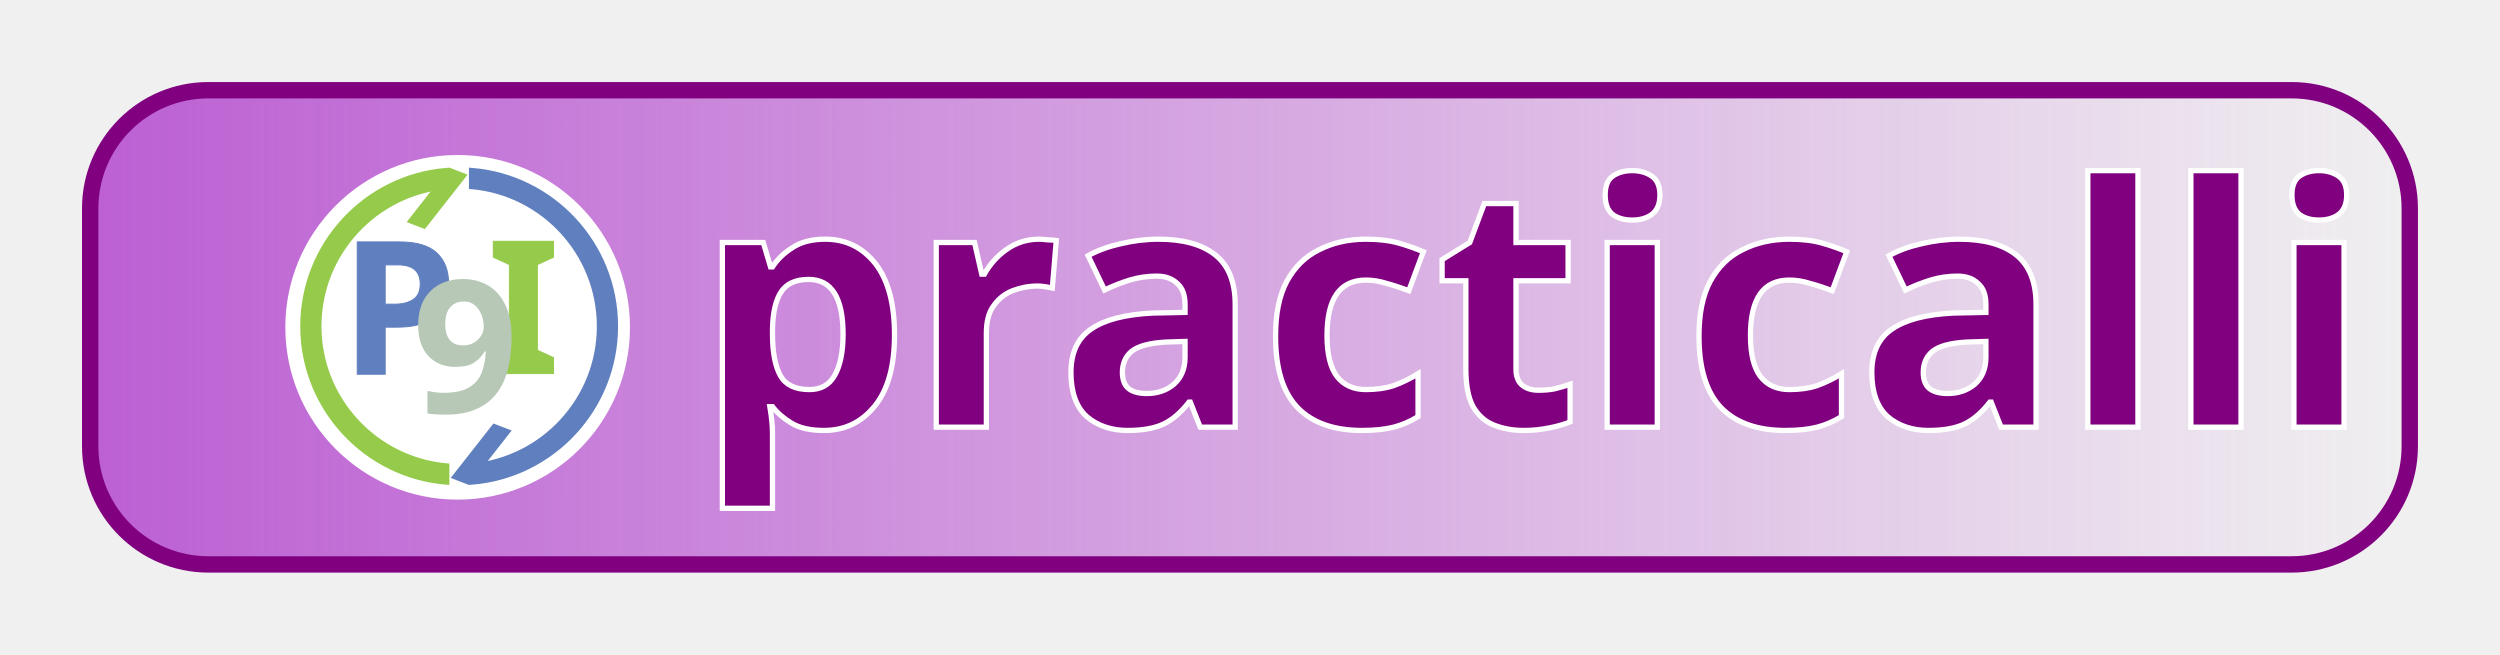
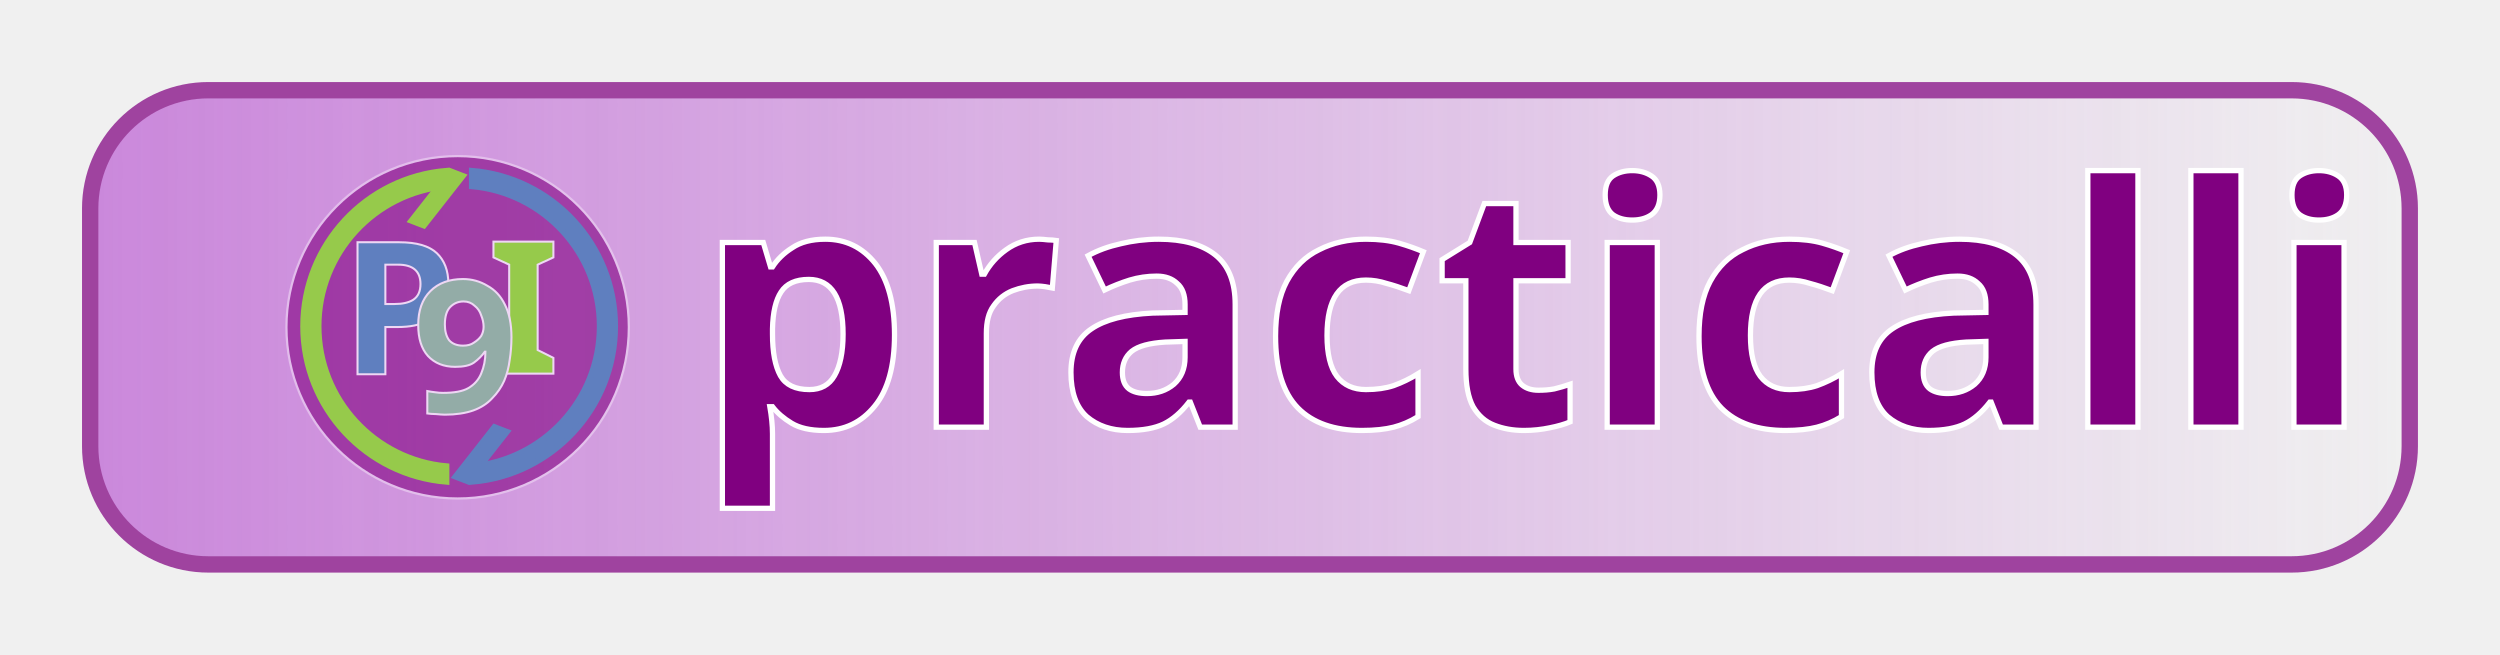
- <svg xmlns="http://www.w3.org/2000/svg" xmlns:ns1="http://www.openswatchbook.org/uri/2009/osb" xmlns:xlink="http://www.w3.org/1999/xlink" width="243.825" height="63.845" viewBox="0 0 64.512 16.892" version="1.1" id="svg8">
+ <svg xmlns="http://www.w3.org/2000/svg" xmlns:xlink="http://www.w3.org/1999/xlink" width="243.825" height="63.845" viewBox="0 0 64.512 16.892" version="1.1" id="svg8">
  <defs id="defs2">
    <linearGradient id="linearGradient17048">
      <stop style="stop-color:#bc5fd3;stop-opacity:1;" offset="0" id="stop17044" />
      <stop style="stop-color:#bc5fd3;stop-opacity:0;" offset="1" id="stop17046" />
    </linearGradient>
-     <linearGradient id="linearGradient17040" ns1:paint="solid">
+     <linearGradient id="linearGradient17040">
      <stop style="stop-color:#bc5fd3;stop-opacity:1;" offset="0" id="stop17038" />
    </linearGradient>
    <linearGradient id="linearGradient4221">
      <stop id="stop4223" offset="0" style="stop-color:#c0c0dc;stop-opacity:1" />
      <stop style="stop-color:#c0c0dd;stop-opacity:1" offset="0.114" id="stop4225" />
      <stop id="stop4227" offset="0.479" style="stop-color:#a191bf;stop-opacity:1" />
      <stop id="stop4229" offset="1" style="stop-color:#625681;stop-opacity:1" />
    </linearGradient>
    <linearGradient gradientTransform="matrix(0.4887125,0,0,0.4887125,7.567404,560.782)" xlink:href="#linearGradient4274" id="linearGradient7595" x1="-0.654" y1="934.566" x2="46.893" y2="951.898" gradientUnits="userSpaceOnUse" />
    <linearGradient id="linearGradient4274">
      <stop id="stop4276" offset="0" style="stop-color:#eeeeec;stop-opacity:1" />
      <stop style="stop-color:#eeeeec;stop-opacity:1" offset="0.084" id="stop4181" />
      <stop id="stop4280" offset="0.351" style="stop-color:#eeeeec;stop-opacity:1" />
      <stop id="stop4282" offset="1" style="stop-color:#e0d5d5;stop-opacity:1" />
    </linearGradient>
    <linearGradient xlink:href="#linearGradient7589" id="linearGradient4317" x1="303.644" y1="608.878" x2="396.91" y2="672.258" gradientUnits="userSpaceOnUse" gradientTransform="matrix(0.1922971,0.06206447,-0.1003191,0.1702386,27.9476,914.5521)" />
    <linearGradient id="linearGradient7589">
      <stop id="stop7591" offset="0" style="stop-color:#351347;stop-opacity:1" />
      <stop id="stop7593" offset="1" style="stop-color:#5c3566;stop-opacity:0;" />
    </linearGradient>
    <linearGradient xlink:href="#linearGradient4311" id="linearGradient4301" x1="306.884" y1="425.158" x2="377.032" y2="364.663" gradientUnits="userSpaceOnUse" gradientTransform="matrix(0.07485012,0.08932098,-0.08626544,0.06221301,53.22269,961.6441)" />
    <linearGradient id="linearGradient4311">
      <stop style="stop-color:#351e47;stop-opacity:1" offset="0" id="stop4313" />
      <stop style="stop-color:#5c3566;stop-opacity:0;" offset="1" id="stop4315" />
    </linearGradient>
    <linearGradient xlink:href="#linearGradient4274" id="linearGradient4230" x1="267.654" y1="527.335" x2="329.167" y2="429.496" gradientUnits="userSpaceOnUse" gradientTransform="matrix(0.1515328,0.0143268,-0.0143268,0.1515328,-12.64197,950.2851)" />
    <linearGradient xlink:href="#linearGradient4196" id="linearGradient5577" x1="308.41" y1="511.441" x2="190.849" y2="465.961" gradientUnits="userSpaceOnUse" gradientTransform="matrix(-0.13467,0.03941451,0.04093431,0.1398628,58.64004,937.7004)" />
    <linearGradient id="linearGradient4196">
      <stop style="stop-color:#ffffff;stop-opacity:1" offset="0" id="stop4198" />
      <stop id="stop4200" offset="0.114" style="stop-color:#fffff2;stop-opacity:1" />
      <stop style="stop-color:#d2acd2;stop-opacity:1" offset="0.479" id="stop4202" />
      <stop style="stop-color:#123069;stop-opacity:1" offset="1" id="stop4204" />
    </linearGradient>
    <radialGradient xlink:href="#linearGradient6003" id="radialGradient5136-0-6-65" cx="322.171" cy="472.517" fx="322.171" fy="472.517" r="169" gradientUnits="userSpaceOnUse" gradientTransform="matrix(0.3389967,0.2147401,-0.1968862,0.269826,-1209.226,-630.6322)" />
    <linearGradient id="linearGradient6003">
      <stop id="stop6005" offset="0" style="stop-color:#c2c6db;stop-opacity:1" />
      <stop style="stop-color:#bab1e0;stop-opacity:1" offset="0.34" id="stop6007" />
      <stop style="stop-color:#8d77a3;stop-opacity:1" offset="0.444" id="stop6009" />
      <stop id="stop6011" offset="0.552" style="stop-color:#675a84;stop-opacity:1" />
      <stop id="stop6013" offset="1" style="stop-color:#050846;stop-opacity:1" />
    </linearGradient>
    <radialGradient xlink:href="#linearGradient6003" id="radialGradient5136-0-6-6-8-3-1" cx="322.171" cy="472.517" fx="322.171" fy="472.517" r="169" gradientUnits="userSpaceOnUse" gradientTransform="matrix(0.1902571,0.1047134,-0.1104996,0.1315748,-966.7619,-798.6685)" />
    <radialGradient xlink:href="#linearGradient6003" id="radialGradient5136-0-6-6-8-8-8" cx="322.171" cy="472.517" fx="322.171" fy="472.517" r="169" gradientUnits="userSpaceOnUse" gradientTransform="matrix(0.1361054,0.07855904,-0.0790488,0.09871133,-780.5823,-1164.647)" />
    <radialGradient xlink:href="#linearGradient6003" id="radialGradient5136-0-6-6-8-6" cx="322.171" cy="472.517" fx="322.171" fy="472.517" r="169" gradientUnits="userSpaceOnUse" gradientTransform="matrix(0.184454,0.09675949,-0.1071292,0.1215805,-859.3738,-1098.305)" />
    <radialGradient xlink:href="#linearGradient6003" id="radialGradient5136-0-6-6-2" cx="322.171" cy="472.517" fx="322.171" fy="472.517" r="169" gradientUnits="userSpaceOnUse" gradientTransform="matrix(0.3358231,0.2051248,-0.1950431,0.2577443,-945.1424,-758.6536)" />
    <radialGradient xlink:href="#linearGradient6003" id="radialGradient5136-0-6-65-3" cx="322.171" cy="472.517" fx="322.171" fy="472.517" r="169" gradientUnits="userSpaceOnUse" gradientTransform="matrix(0.3533023,0.2238022,-0.2051948,0.2812126,-702.2763,-398.3032)" />
    <radialGradient xlink:href="#linearGradient6003" id="radialGradient5136-0-6-6-8-3-1-9" cx="322.171" cy="472.517" fx="322.171" fy="472.517" r="169" gradientUnits="userSpaceOnUse" gradientTransform="matrix(0.1982859,0.1091323,-0.1151626,0.1371272,-658.0303,-481.713)" />
    <radialGradient xlink:href="#linearGradient6003" id="radialGradient5136-0-6-6-8-8-8-5" cx="322.171" cy="472.517" fx="322.171" fy="472.517" r="169" gradientUnits="userSpaceOnUse" gradientTransform="matrix(0.141849,0.08187422,-0.08238465,0.1028769,-643.9823,-766.0172)" />
    <radialGradient xlink:href="#linearGradient6003" id="radialGradient5136-0-6-6-2-1" cx="322.171" cy="472.517" fx="322.171" fy="472.517" r="169" gradientUnits="userSpaceOnUse" gradientTransform="matrix(0.3499948,0.2137811,-0.2032739,0.2686211,-680.6067,-453.6625)" />
    <radialGradient xlink:href="#linearGradient6003" id="radialGradient5136-0-6-6-8-6-9" cx="322.171" cy="472.517" fx="322.171" fy="472.517" r="169" gradientUnits="userSpaceOnUse" gradientTransform="matrix(0.192238,0.1008427,-0.1116501,0.1267112,-724.7406,-701.3335)" />
    <radialGradient xlink:href="#linearGradient6003" id="radialGradient5136-0-6-65-2" cx="322.171" cy="472.517" fx="322.171" fy="472.517" r="169" gradientUnits="userSpaceOnUse" gradientTransform="matrix(0.3389967,0.2147401,-0.1968862,0.269826,-1209.226,-630.6322)" />
    <radialGradient xlink:href="#linearGradient6003" id="radialGradient5136-0-6-6-8-3-1-2" cx="322.171" cy="472.517" fx="322.171" fy="472.517" r="169" gradientUnits="userSpaceOnUse" gradientTransform="matrix(0.1902571,0.1047134,-0.1104996,0.1315748,-966.7619,-798.6685)" />
    <radialGradient xlink:href="#linearGradient6003" id="radialGradient5136-0-6-6-8-8-8-0" cx="322.171" cy="472.517" fx="322.171" fy="472.517" r="169" gradientUnits="userSpaceOnUse" gradientTransform="matrix(0.1361054,0.07855904,-0.0790488,0.09871133,-780.5823,-1164.647)" />
    <radialGradient xlink:href="#linearGradient6003" id="radialGradient5136-0-6-6-8-6-2" cx="322.171" cy="472.517" fx="322.171" fy="472.517" r="169" gradientUnits="userSpaceOnUse" gradientTransform="matrix(0.184454,0.09675949,-0.1071292,0.1215805,-859.3738,-1098.305)" />
    <radialGradient xlink:href="#linearGradient6003" id="radialGradient5136-0-6-6-2-3" cx="322.171" cy="472.517" fx="322.171" fy="472.517" r="169" gradientUnits="userSpaceOnUse" gradientTransform="matrix(0.3358231,0.2051248,-0.1950431,0.2577443,-945.1424,-758.6536)" />
    <radialGradient xlink:href="#linearGradient6003" id="radialGradient5136-0-6-65-3-7" cx="322.171" cy="472.517" fx="322.171" fy="472.517" r="169" gradientUnits="userSpaceOnUse" gradientTransform="matrix(0.3533023,0.2238022,-0.2051948,0.2812126,-702.2763,-398.3032)" />
    <radialGradient xlink:href="#linearGradient6003" id="radialGradient5136-0-6-6-8-3-1-9-5" cx="322.171" cy="472.517" fx="322.171" fy="472.517" r="169" gradientUnits="userSpaceOnUse" gradientTransform="matrix(0.1982859,0.1091323,-0.1151626,0.1371272,-658.0303,-481.713)" />
    <radialGradient xlink:href="#linearGradient6003" id="radialGradient5136-0-6-6-8-8-8-5-9" cx="322.171" cy="472.517" fx="322.171" fy="472.517" r="169" gradientUnits="userSpaceOnUse" gradientTransform="matrix(0.141849,0.08187422,-0.08238465,0.1028769,-643.9823,-766.0172)" />
    <radialGradient xlink:href="#linearGradient6003" id="radialGradient5136-0-6-6-2-1-2" cx="322.171" cy="472.517" fx="322.171" fy="472.517" r="169" gradientUnits="userSpaceOnUse" gradientTransform="matrix(0.3499948,0.2137811,-0.2032739,0.2686211,-680.6067,-453.6625)" />
    <radialGradient xlink:href="#linearGradient6003" id="radialGradient5136-0-6-6-8-6-9-2" cx="322.171" cy="472.517" fx="322.171" fy="472.517" r="169" gradientUnits="userSpaceOnUse" gradientTransform="matrix(0.192238,0.1008427,-0.1116501,0.1267112,-724.7406,-701.3335)" />
    <linearGradient id="linearGradient-1" y2="62.452" x2="102.977" y1="62.452" x1="8.743" gradientTransform="scale(1.805544,0.5538497)" gradientUnits="userSpaceOnUse">
      <stop id="stop1060" offset="0%" stop-color="#1E8D55" />
      <stop id="stop1062" offset="100%" stop-color="#134225" />
    </linearGradient>
    <linearGradient id="linearGradient-2" y2="207.74" x2="43.407" y1="36.03" x1="224.367" gradientTransform="scale(1.056021,0.9469513)" gradientUnits="userSpaceOnUse">
      <stop id="stop1065" offset="0%" stop-color="#1E8D55" />
      <stop id="stop1067" offset="100%" stop-color="#134225" />
    </linearGradient>
    <linearGradient id="linearGradient-3" y2="485.692" x2="100.559" y1="452.714" x1="10.479" gradientTransform="scale(1.865539,0.536038)" gradientUnits="userSpaceOnUse">
      <stop id="stop1070" offset="0%" stop-color="#1E8D55" />
      <stop id="stop1072" offset="100%" stop-color="#134225" />
    </linearGradient>
    <filter style="color-interpolation-filters:sRGB" id="filter2607-3-4" x="-0.114" width="1.228" y="-0.127" height="1.254">
      <feGaussianBlur stdDeviation="30.395" id="feGaussianBlur2609-6-8" />
    </filter>
    <linearGradient xlink:href="#linearGradient17048" id="linearGradient17050" x1="-100.66" y1="32.287" x2="-40.381" y2="32.287" gradientUnits="userSpaceOnUse" gradientTransform="matrix(1.00047,0,0,0.878674,0.03313109,4.465422)" />
  </defs>
  <g id="layer1" transform="translate(102.7764,-16.58927)" style="display:inline" />
  <g id="layer2" transform="translate(102.7764,-24.38933)">
-     <rect style="opacity:1;fill:url(#linearGradient17050);fill-opacity:1;stroke:#800080;stroke-width:0.422;stroke-linecap:round;stroke-linejoin:round;stroke-miterlimit:4;stroke-dasharray:none;stroke-dashoffset:0;stroke-opacity:1" id="rect3359-3" width="59.856" height="12.237" x="-100.449" y="26.717" rx="3.05" />
+     <rect style="opacity:0.72;fill:url(#linearGradient17050);fill-opacity:1;stroke:#800080;stroke-width:0.422;stroke-linecap:round;stroke-linejoin:round;stroke-miterlimit:4;stroke-dasharray:none;stroke-dashoffset:0;stroke-opacity:1" id="rect3359-3" width="59.856" height="12.237" x="-100.449" y="26.717" rx="3.05" />
    <g id="g974" transform="matrix(1.08926,0,0,1.08926,-0.1648132,2.104492)" style="stroke:#ffffff">
      <text xml:space="preserve" style="font-style:italic;font-variant:normal;font-weight:bold;font-stretch:normal;font-size:8.003px;line-height:1.05;font-family:Ubuntu;-inkscape-font-specification:'Ubuntu Bold Italic';letter-spacing:0px;word-spacing:0px;writing-mode:lr-tb;fill:#800080;fill-opacity:1;stroke:#ffffff;stroke-width:0.125" x="-77.714" y="30.578" id="text2124-3">
        <tspan x="-77.714" y="30.578" style="font-style:normal;font-variant:normal;font-weight:bold;font-stretch:normal;font-family:Ubuntu;-inkscape-font-specification:'Ubuntu Bold';fill:#800080;fill-opacity:1;stroke:#ffffff;stroke-width:0.125" id="tspan966">practicalli</tspan>
      </text>
    </g>
-     <g id="g6084" transform="matrix(0.1324713,0,0,0.1324713,-179.7737,21.99282)">
-       <g transform="translate(0.6111014,2.563076)" id="g6060">
-         <circle style="opacity:1;fill:#ffffff;fill-opacity:1;stroke:#ffffff;stroke-width:0.44;stroke-linejoin:miter;stroke-miterlimit:4;stroke-dasharray:none;stroke-dashoffset:0;stroke-opacity:1" id="path1035-8" cx="669.774" cy="79.286" r="33.347" />
-         <g style="fill:#ff0000;fill-opacity:1;stroke:#9200ff;stroke-width:73.752;stroke-miterlimit:4;stroke-dasharray:none;stroke-opacity:1;filter:url(#filter2607-3-4)" transform="matrix(0.05932419,0,0,0.05870038,659.0396,59.65776)" id="g2221-5-3-5-7" />
-         <path style="fill:#96ca4b;stroke:#96ca4b;stroke-width:1.078;stroke-miterlimit:10;stroke-dasharray:none" stroke-miterlimit="10" d="m 667.622,106.323 c -13.939,-1.238 -24.913,-12.991 -24.913,-27.251 0,-14.26 10.974,-25.998 24.913,-27.236 v -3.072 c -15.635,1.253 -27.97,14.367 -27.97,30.323 0,15.956 12.334,29.07 27.97,30.323 z" id="path945-2-0-2-7" />
-         <path style="fill:#5f7fbf;stroke:#5f7fbf;stroke-width:1.078;stroke-miterlimit:10;stroke-dasharray:none" stroke-miterlimit="10" d="m 672.513,48.764 v 3.072 c 13.939,1.238 24.913,12.991 24.913,27.251 0,14.26 -10.974,26.013 -24.913,27.251 v 3.072 c 15.635,-1.253 27.97,-14.367 27.97,-30.323 0,-15.956 -12.334,-29.07 -27.97,-30.323 z" id="path947-7-6-9-6" />
-         <rect style="fill:#96ca4b;fill-opacity:1;stroke:#96ca4b;stroke-width:0.814;stroke-miterlimit:10;stroke-dasharray:none;stroke-opacity:1" id="rect13839-4" width="12.669" height="2.991" x="190.869" y="581.373" transform="matrix(0.6174963,-0.7865738,0.9333171,0.3590532,0,0)" />
-         <rect style="fill:#5f7fbf;fill-opacity:1;stroke:#5f7fbf;stroke-width:0.814;stroke-miterlimit:10;stroke-dasharray:none;stroke-opacity:1" id="rect13839-2-3" width="12.669" height="2.991" x="145.427" y="620.638" transform="matrix(0.6174963,-0.7865738,0.9333171,0.3590532,0,0)" />
-       </g>
-       <g transform="matrix(0.1880121,0,0,0.1880121,874.7371,79.5203)" id="g9028-9">
-         <text id="text8986-2" y="60.31" x="-1056.143" style="font-style:normal;font-variant:normal;font-weight:normal;font-stretch:normal;font-size:85.333px;line-height:125%;font-family:'Ubuntu Mono';-inkscape-font-specification:'Ubuntu Mono';letter-spacing:0px;word-spacing:0px;fill:#96ca4b;fill-opacity:1;stroke:#96ca4b;stroke-width:1px;stroke-linecap:butt;stroke-linejoin:miter;stroke-opacity:1" xml:space="preserve">
-           <tspan style="font-style:normal;font-variant:normal;font-weight:bold;font-stretch:normal;font-size:192px;font-family:'Ubuntu Mono';-inkscape-font-specification:'Ubuntu Mono Bold';fill:#96ca4b;fill-opacity:1;stroke:#96ca4b;stroke-opacity:1" y="60.31" x="-1056.143" id="tspan8984-54">I</tspan>
-         </text>
-         <text id="text8986-3-0" y="60.982" x="-1208.239" style="font-style:normal;font-variant:normal;font-weight:normal;font-stretch:normal;font-size:85.333px;line-height:125%;font-family:'Ubuntu Mono';-inkscape-font-specification:'Ubuntu Mono';letter-spacing:0px;word-spacing:0px;fill:#5f7fbf;fill-opacity:1;stroke:#5f7fbf;stroke-width:1px;stroke-linecap:butt;stroke-linejoin:miter;stroke-opacity:1" xml:space="preserve">
-           <tspan style="font-style:normal;font-variant:normal;font-weight:bold;font-stretch:normal;font-size:192px;font-family:'Ubuntu Mono';-inkscape-font-specification:'Ubuntu Mono Bold';fill:#5f7fbf;fill-opacity:1;stroke:#5f7fbf;stroke-opacity:1" y="60.982" x="-1208.239" id="tspan8984-6-5">P</tspan>
-         </text>
-         <text id="text8986-7-9" y="100.982" x="-1133.953" style="font-style:normal;font-variant:normal;font-weight:normal;font-stretch:normal;font-size:85.333px;line-height:125%;font-family:'Ubuntu Mono';-inkscape-font-specification:'Ubuntu Mono';letter-spacing:0px;word-spacing:0px;fill:#b7c8b7;fill-opacity:1;stroke:none;stroke-width:1px;stroke-linecap:butt;stroke-linejoin:miter;stroke-opacity:1" xml:space="preserve">
-           <tspan style="font-style:normal;font-variant:normal;font-weight:bold;font-stretch:normal;font-size:192px;font-family:'Ubuntu Mono';-inkscape-font-specification:'Ubuntu Mono Bold';fill:#b7c8b7" y="100.982" x="-1133.953" id="tspan8984-5-4">9</tspan>
-         </text>
-       </g>
-     </g>
+     <circle style="fill:#800080;fill-opacity:1;stroke:#eed7f4;stroke-width:0.058;stroke-linejoin:miter;stroke-miterlimit:4;stroke-dasharray:none;stroke-dashoffset:0;stroke-opacity:1;opacity:0.606" id="path1035-8" cx="-90.967" cy="32.835" r="4.418" />
+     <g style="fill:#ff0000;fill-opacity:1;stroke:#9200ff;stroke-width:73.752;stroke-miterlimit:4;stroke-dasharray:none;stroke-opacity:1;filter:url(#filter2607-3-4)" transform="matrix(0.00785875,0,0,0.00777611,-92.38898,30.23529)" id="g2221-5-3-5-7" />
+     <path style="fill:#96ca4b;stroke:#96ca4b;stroke-width:0.143;stroke-miterlimit:10;stroke-dasharray:none" stroke-miterlimit="10" d="m -91.252,36.417 c -1.847,-0.164 -3.3,-1.721 -3.3,-3.61 0,-1.889 1.454,-3.444 3.3,-3.608 v -0.407 c -2.071,0.166 -3.705,1.903 -3.705,4.017 0,2.114 1.634,3.851 3.705,4.017 z" id="path945-2-0-2-7" />
+     <path style="fill:#5f7fbf;stroke:#5f7fbf;stroke-width:0.143;stroke-miterlimit:10;stroke-dasharray:none" stroke-miterlimit="10" d="m -90.604,28.792 v 0.407 c 1.847,0.164 3.3,1.721 3.3,3.61 0,1.889 -1.454,3.446 -3.3,3.61 v 0.407 c 2.071,-0.166 3.705,-1.903 3.705,-4.017 0,-2.114 -1.634,-3.851 -3.705,-4.017 z" id="path947-7-6-9-6" />
+     <rect style="fill:#96ca4b;fill-opacity:1;stroke:#96ca4b;stroke-width:0.108;stroke-miterlimit:10;stroke-dasharray:none;stroke-opacity:1" id="rect13839-4" width="1.678" height="0.396" x="-64.022" y="-56.43" transform="matrix(0.6174963,-0.7865738,0.9333171,0.3590532,0,0)" />
+     <rect style="fill:#5f7fbf;fill-opacity:1;stroke:#5f7fbf;stroke-width:0.108;stroke-miterlimit:10;stroke-dasharray:none;stroke-opacity:1" id="rect13839-2-3" width="1.678" height="0.396" x="-70.042" y="-51.228" transform="matrix(0.6174963,-0.7865738,0.9333171,0.3590532,0,0)" />
+     <text id="text8986-2" y="34.029" x="-90.201" style="font-style:normal;font-variant:normal;font-weight:normal;font-stretch:normal;font-size:2.125px;line-height:125%;font-family:'Ubuntu Mono';-inkscape-font-specification:'Ubuntu Mono';letter-spacing:0px;word-spacing:0px;fill:#96ca4b;fill-opacity:1;stroke:#eed7f4;stroke-width:0.053;stroke-linecap:butt;stroke-linejoin:miter;stroke-opacity:1;stroke-miterlimit:4;stroke-dasharray:none" xml:space="preserve">
+       <tspan style="font-style:normal;font-variant:normal;font-weight:bold;font-stretch:normal;font-size:4.782px;font-family:'Ubuntu Mono';-inkscape-font-specification:'Ubuntu Mono Bold';fill:#96ca4b;fill-opacity:1;stroke:#eed7f4;stroke-width:0.053;stroke-opacity:1;stroke-miterlimit:4;stroke-dasharray:none" y="34.029" x="-90.201" id="tspan8984-54">I</tspan>
+     </text>
+     <text id="text8986-3-0" y="34.046" x="-93.989" style="font-style:normal;font-variant:normal;font-weight:normal;font-stretch:normal;font-size:2.125px;line-height:125%;font-family:'Ubuntu Mono';-inkscape-font-specification:'Ubuntu Mono';letter-spacing:0px;word-spacing:0px;fill:#5f7fbf;fill-opacity:1;stroke:#eed7f4;stroke-width:0.053;stroke-linecap:butt;stroke-linejoin:miter;stroke-opacity:1;stroke-miterlimit:4;stroke-dasharray:none" xml:space="preserve">
+       <tspan style="font-style:normal;font-variant:normal;font-weight:bold;font-stretch:normal;font-size:4.782px;font-family:'Ubuntu Mono';-inkscape-font-specification:'Ubuntu Mono Bold';fill:#5f7fbf;fill-opacity:1;stroke:#eed7f4;stroke-width:0.053;stroke-opacity:1;stroke-miterlimit:4;stroke-dasharray:none" y="34.046" x="-93.989" id="tspan8984-6-5">P</tspan>
+     </text>
+     <text id="text8986-7-9" y="35.042" x="-92.139" style="font-style:normal;font-variant:normal;font-weight:normal;font-stretch:normal;font-size:2.125px;line-height:125%;font-family:'Ubuntu Mono';-inkscape-font-specification:'Ubuntu Mono';letter-spacing:0px;word-spacing:0px;fill:#93aca7;fill-opacity:1;stroke:#eed7f4;stroke-width:0.053;stroke-linecap:butt;stroke-linejoin:miter;stroke-opacity:1;stroke-miterlimit:4;stroke-dasharray:none" xml:space="preserve">
+       <tspan style="font-style:normal;font-variant:normal;font-weight:bold;font-stretch:normal;font-size:4.782px;font-family:'Ubuntu Mono';-inkscape-font-specification:'Ubuntu Mono Bold';fill:#93aca7;stroke-width:0.053;stroke:#eed7f4;stroke-miterlimit:4;stroke-dasharray:none" y="35.042" x="-92.139" id="tspan8984-5-4">9</tspan>
+     </text>
  </g>
  <style type="text/css" id="style911">
	.st0{fill:#FF0000;}
	.st1{fill:#FFFFFF;}
	.st2{fill:#282828;}
</style>
  <style id="style4925" type="text/css">
	.st0{fill:#E01E5A;}
	.st1{fill:#36C5F0;}
	.st2{fill:#2EB67D;}
	.st3{fill:#ECB22E;}
</style>
  <style type="text/css" id="style2037">
	.st0{fill:#123984;}
	.st1{fill:#009DE2;}
	.st2{fill:none;}
	.st3{fill:#009CDE;}
	.st4{fill:#002F86;}
	.st5{fill:#012069;}
	.st6{fill:#0F3572;}
</style>
</svg>
